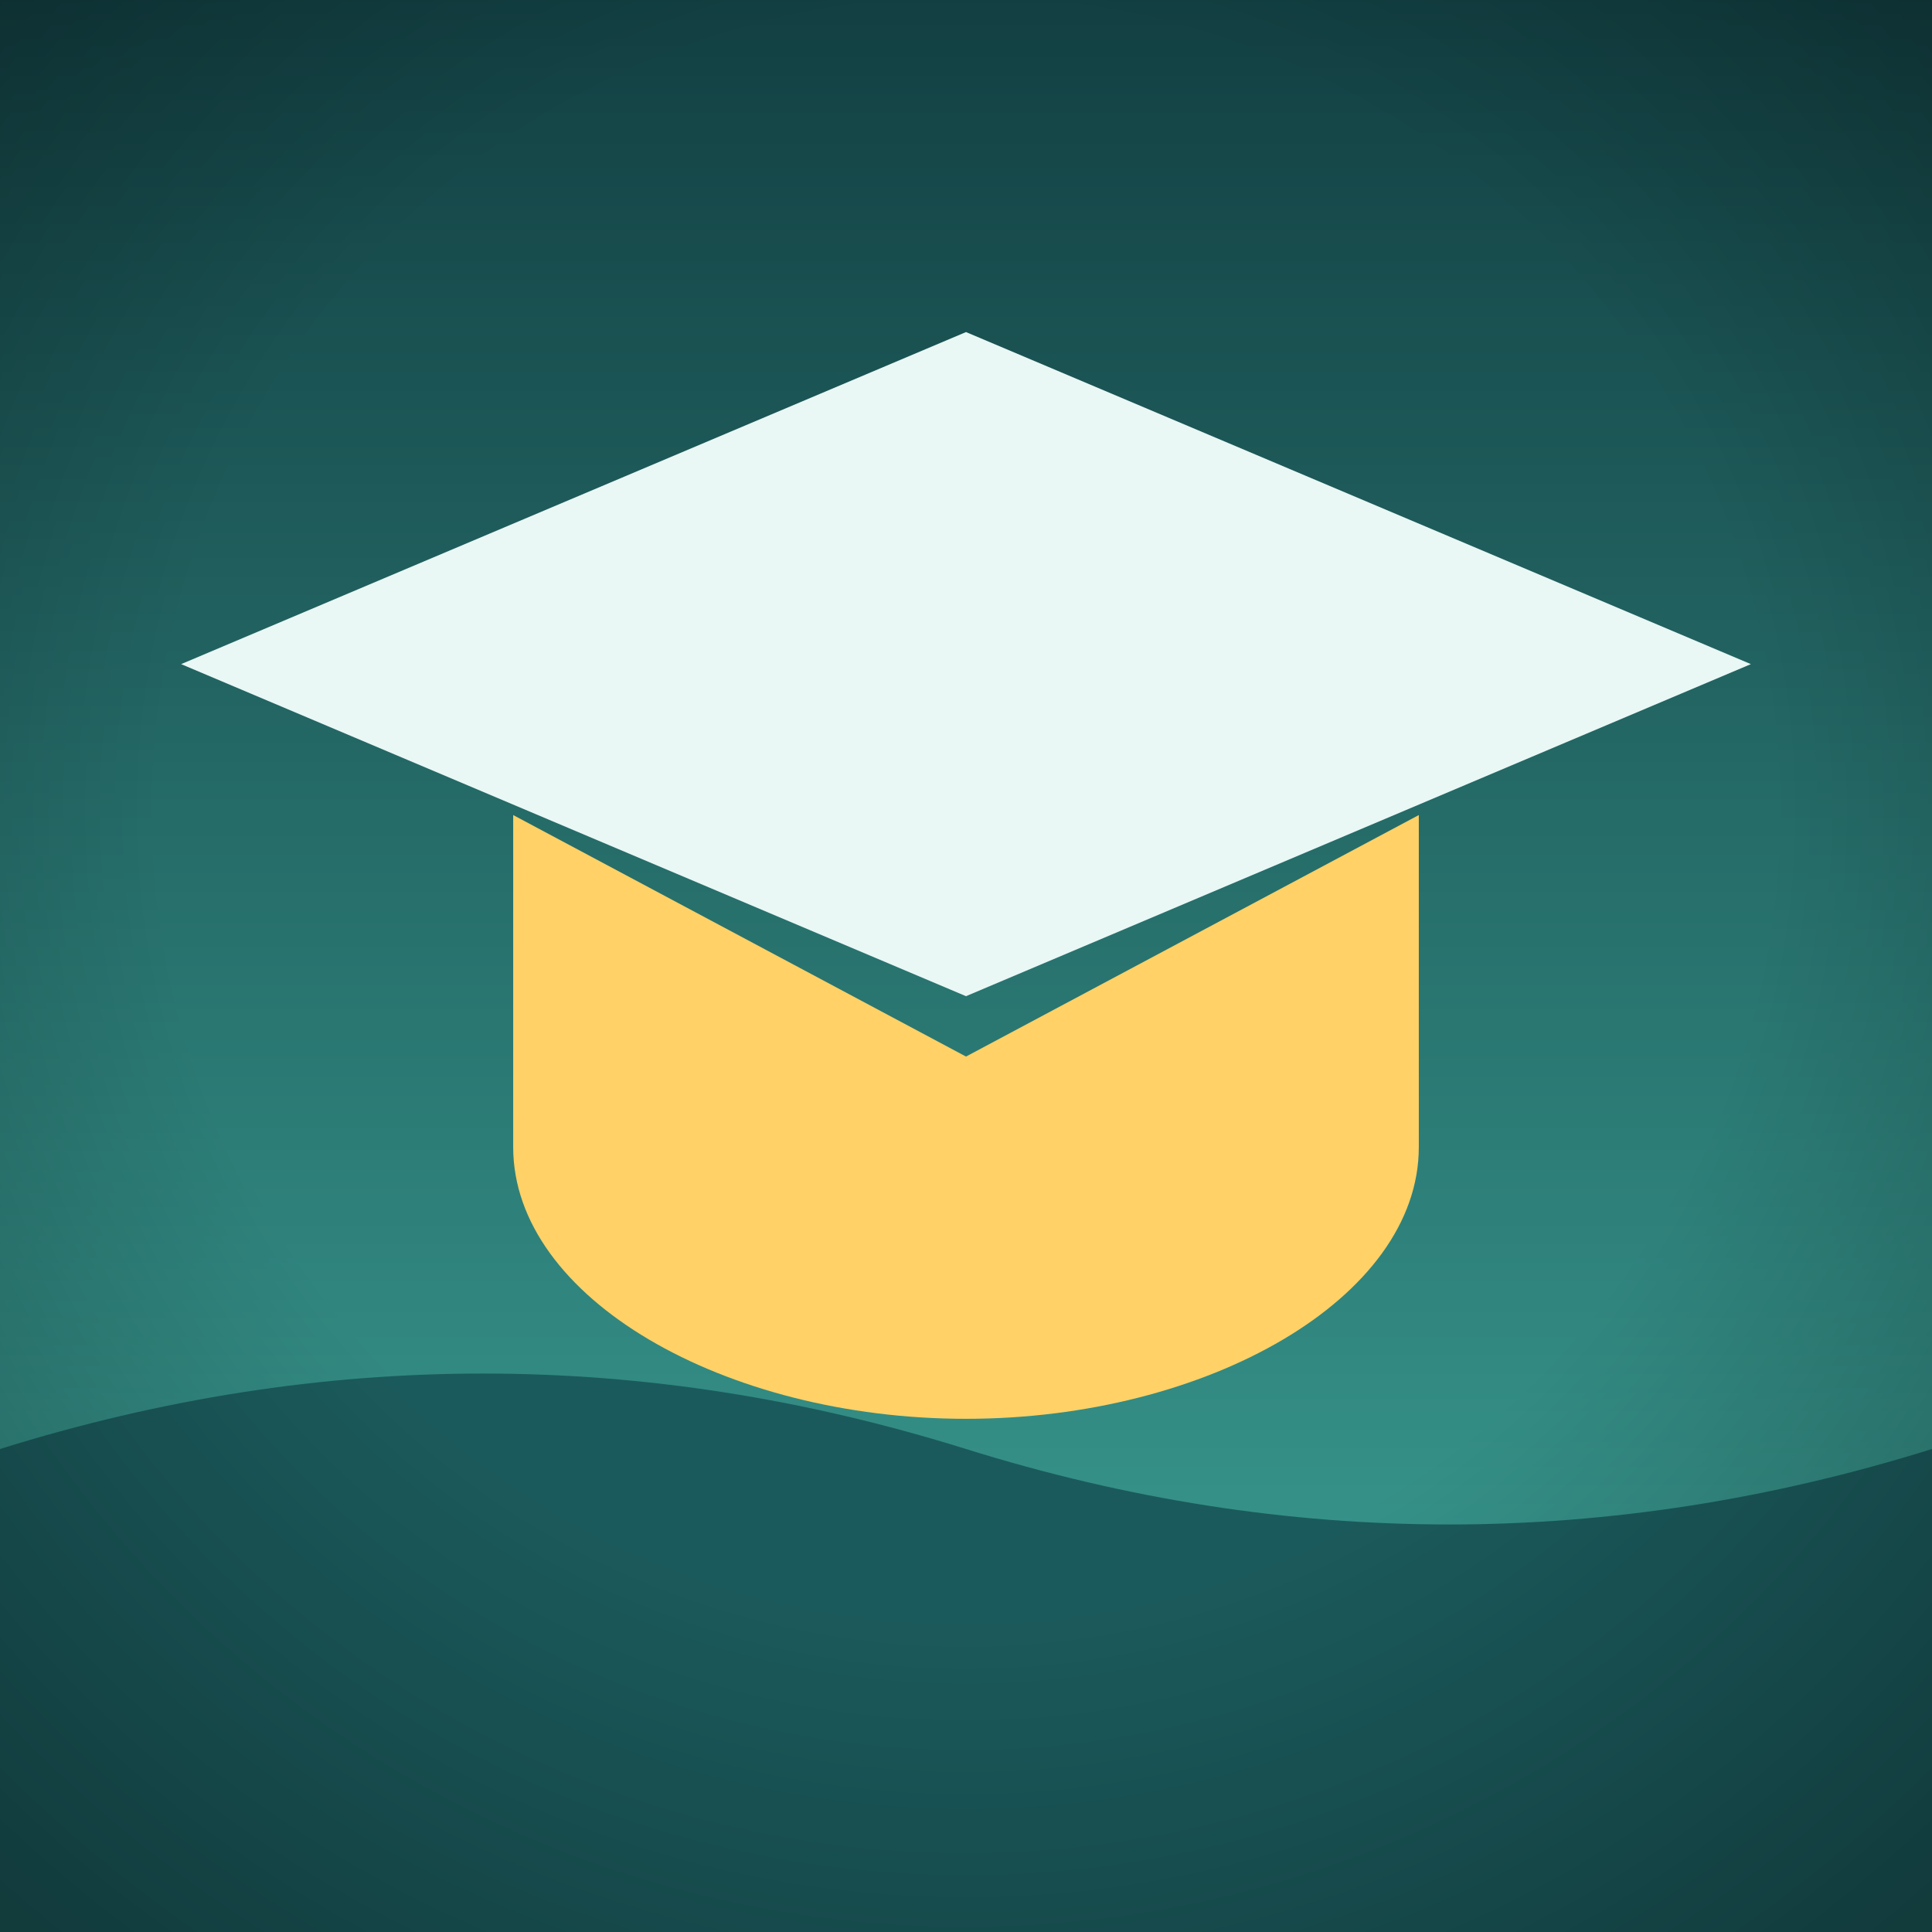
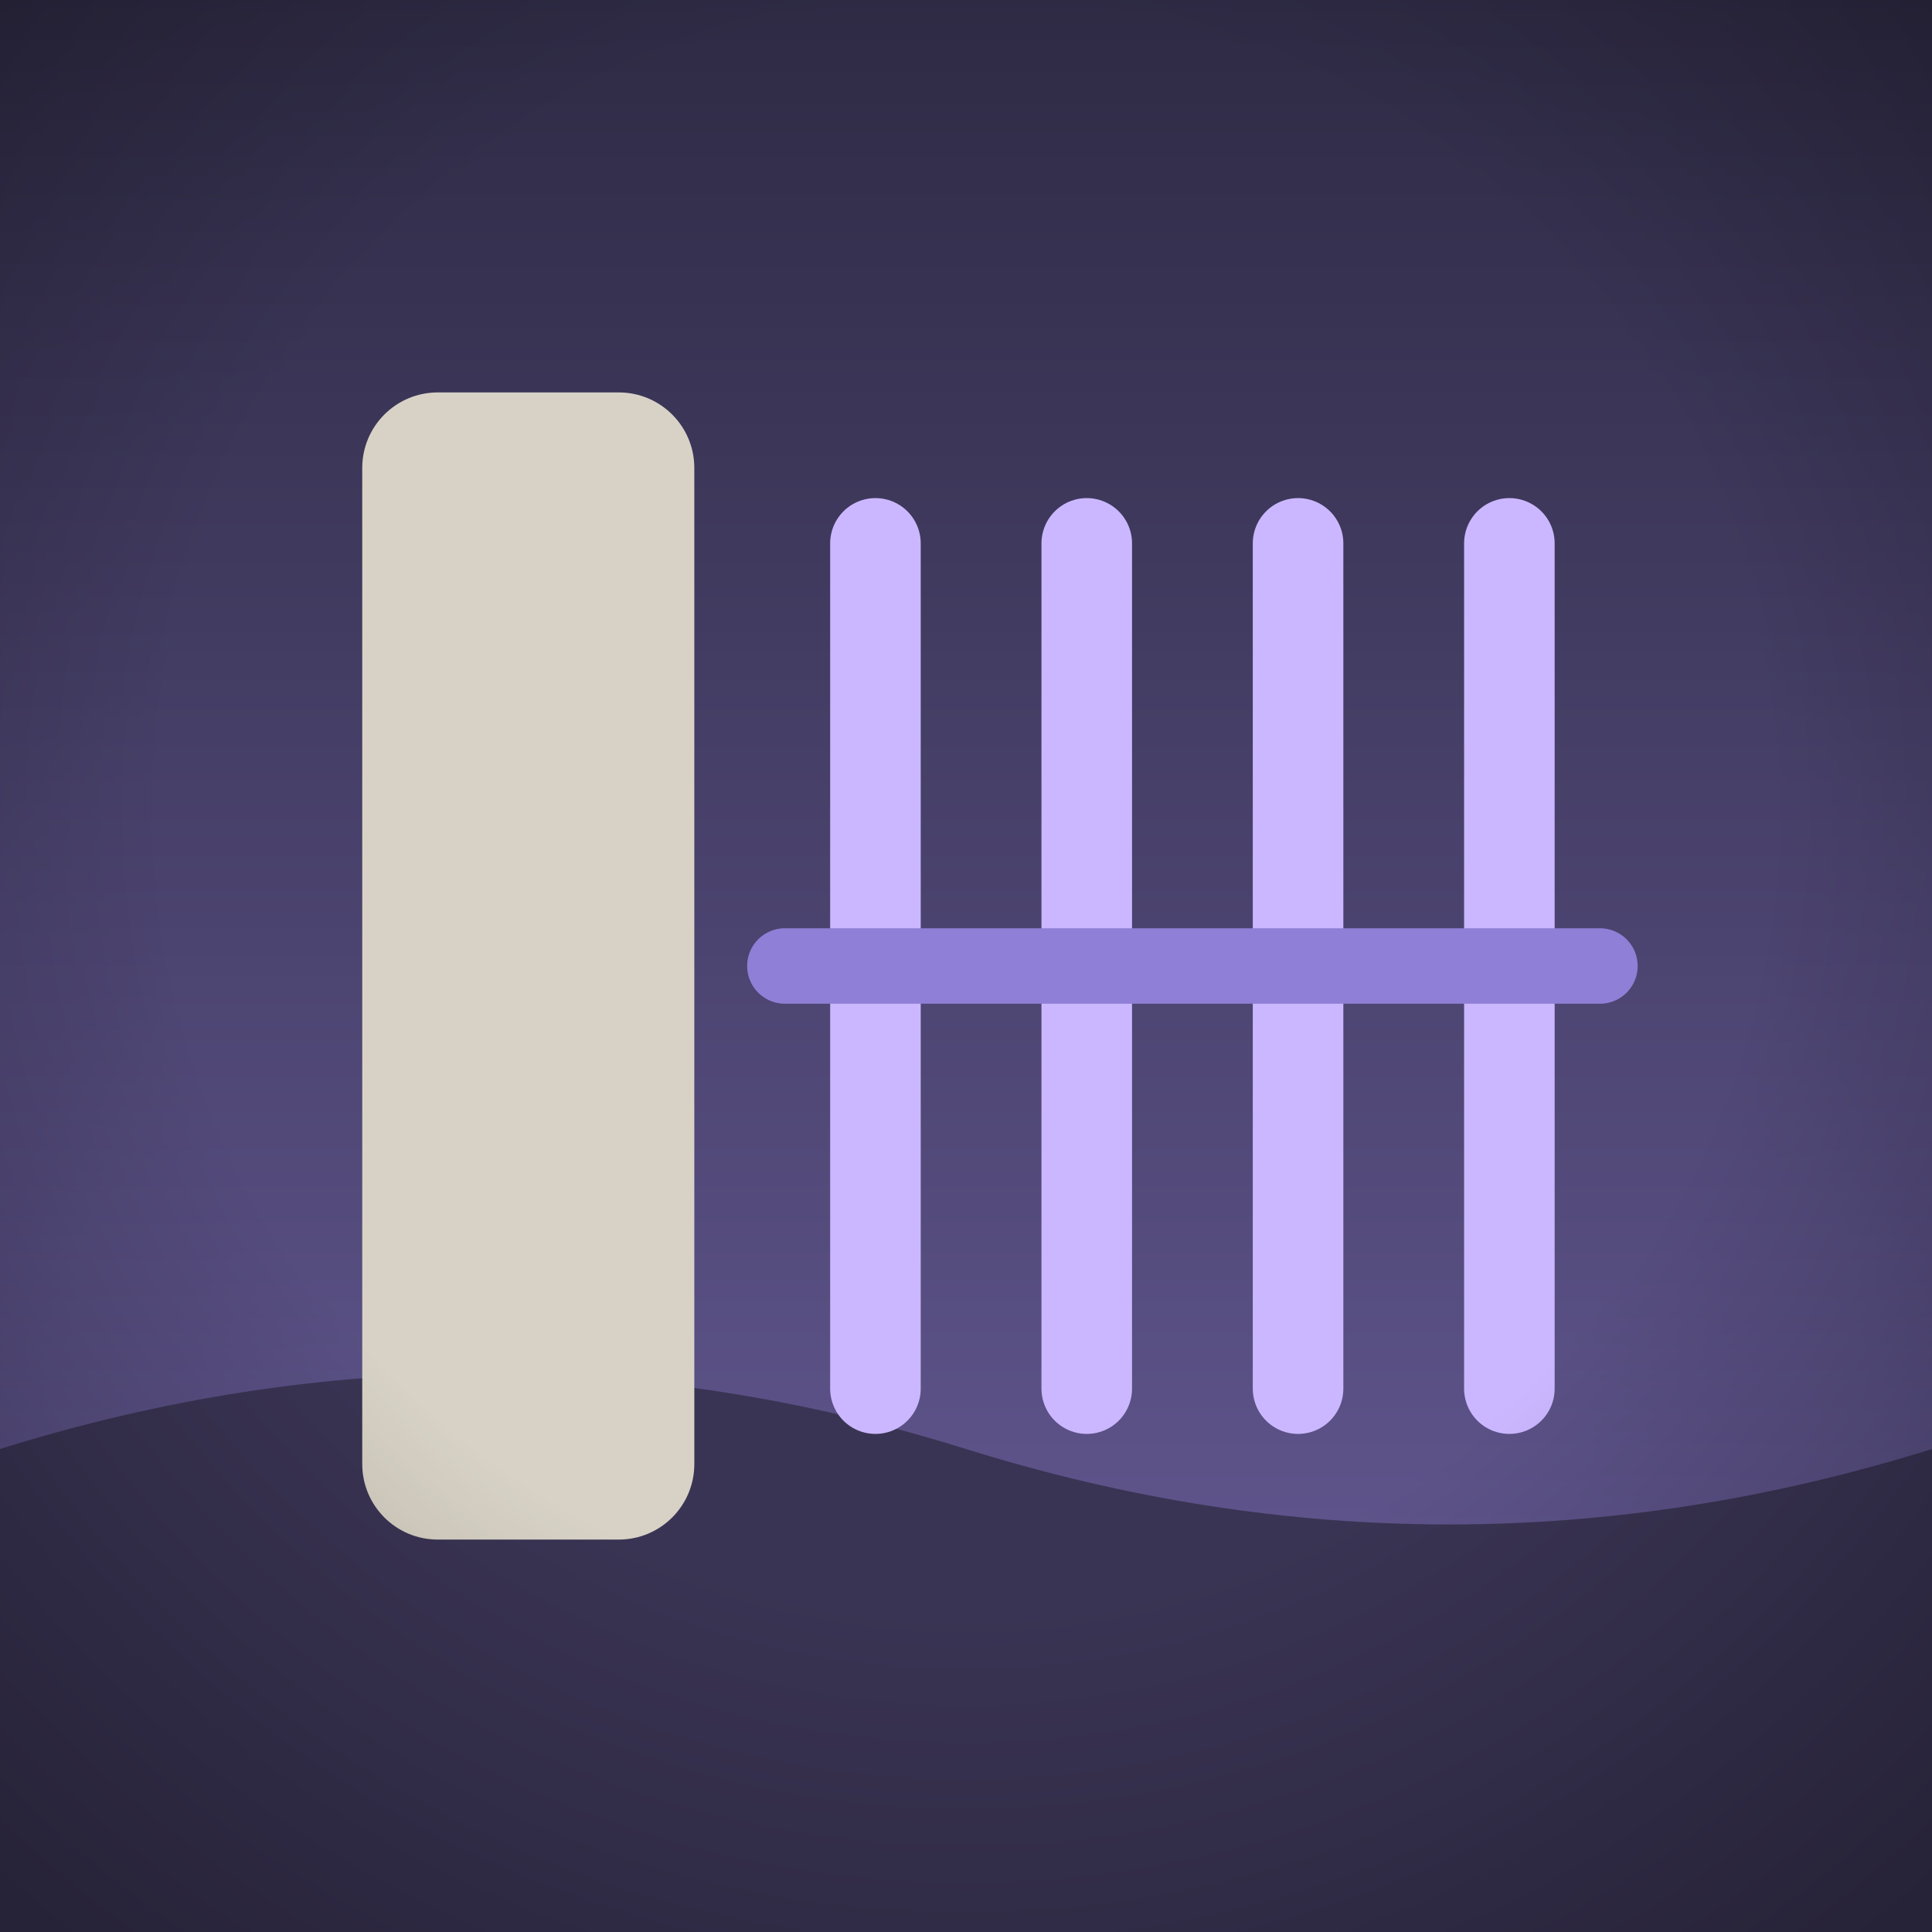
<svg xmlns="http://www.w3.org/2000/svg" viewBox="0 0 128 128" width="128" height="128" role="img">
  <defs>
    <linearGradient id="bg" x1="0" y1="0" x2="0" y2="1">
-       <stop offset="0" stop-color="#123f42" />
-       <stop offset="1" stop-color="#3fa89c" />
+       <stop offset="0" stop-color="#2e2a44" />
+       <stop offset="1" stop-color="#6b5f9e" />
    </linearGradient>
    <radialGradient id="vig" cx="0.5" cy="0.42" r="0.75">
      <stop offset="0.55" stop-color="#000" stop-opacity="0" />
      <stop offset="1" stop-color="#000" stop-opacity="0.35" />
    </radialGradient>
  </defs>
  <rect width="128" height="128" fill="url(#bg)" />
-   <path d="M0 128V96q32-10 64 0t64 0V128z" fill="#1b5a5c" />
-   <polygon points="64,22 116,44 64,66 12,44" fill="#e9f7f5" />
-   <path d="M34 54v22c0 10 14 18 30 18s30-8 30-18V54L64 70z" fill="#ffd166" />
+   <path d="M0 128V96q32-10 64 0t64 0V128z" fill="#3a3454" />
+   <rect x="24" y="26" width="22" height="76" rx="5" fill="#d8d2c6" />
+   <path d="M58 36v56M72 36v56M86 36v56M100 36v56" fill="none" stroke="#cbb7ff" stroke-width="6" stroke-linecap="round" stroke-linejoin="round" />
+   <path d="M52 64h54" fill="none" stroke="#8f7fd6" stroke-width="5" stroke-linecap="round" stroke-linejoin="round" />
  <rect width="128" height="128" fill="url(#vig)" />
</svg>
